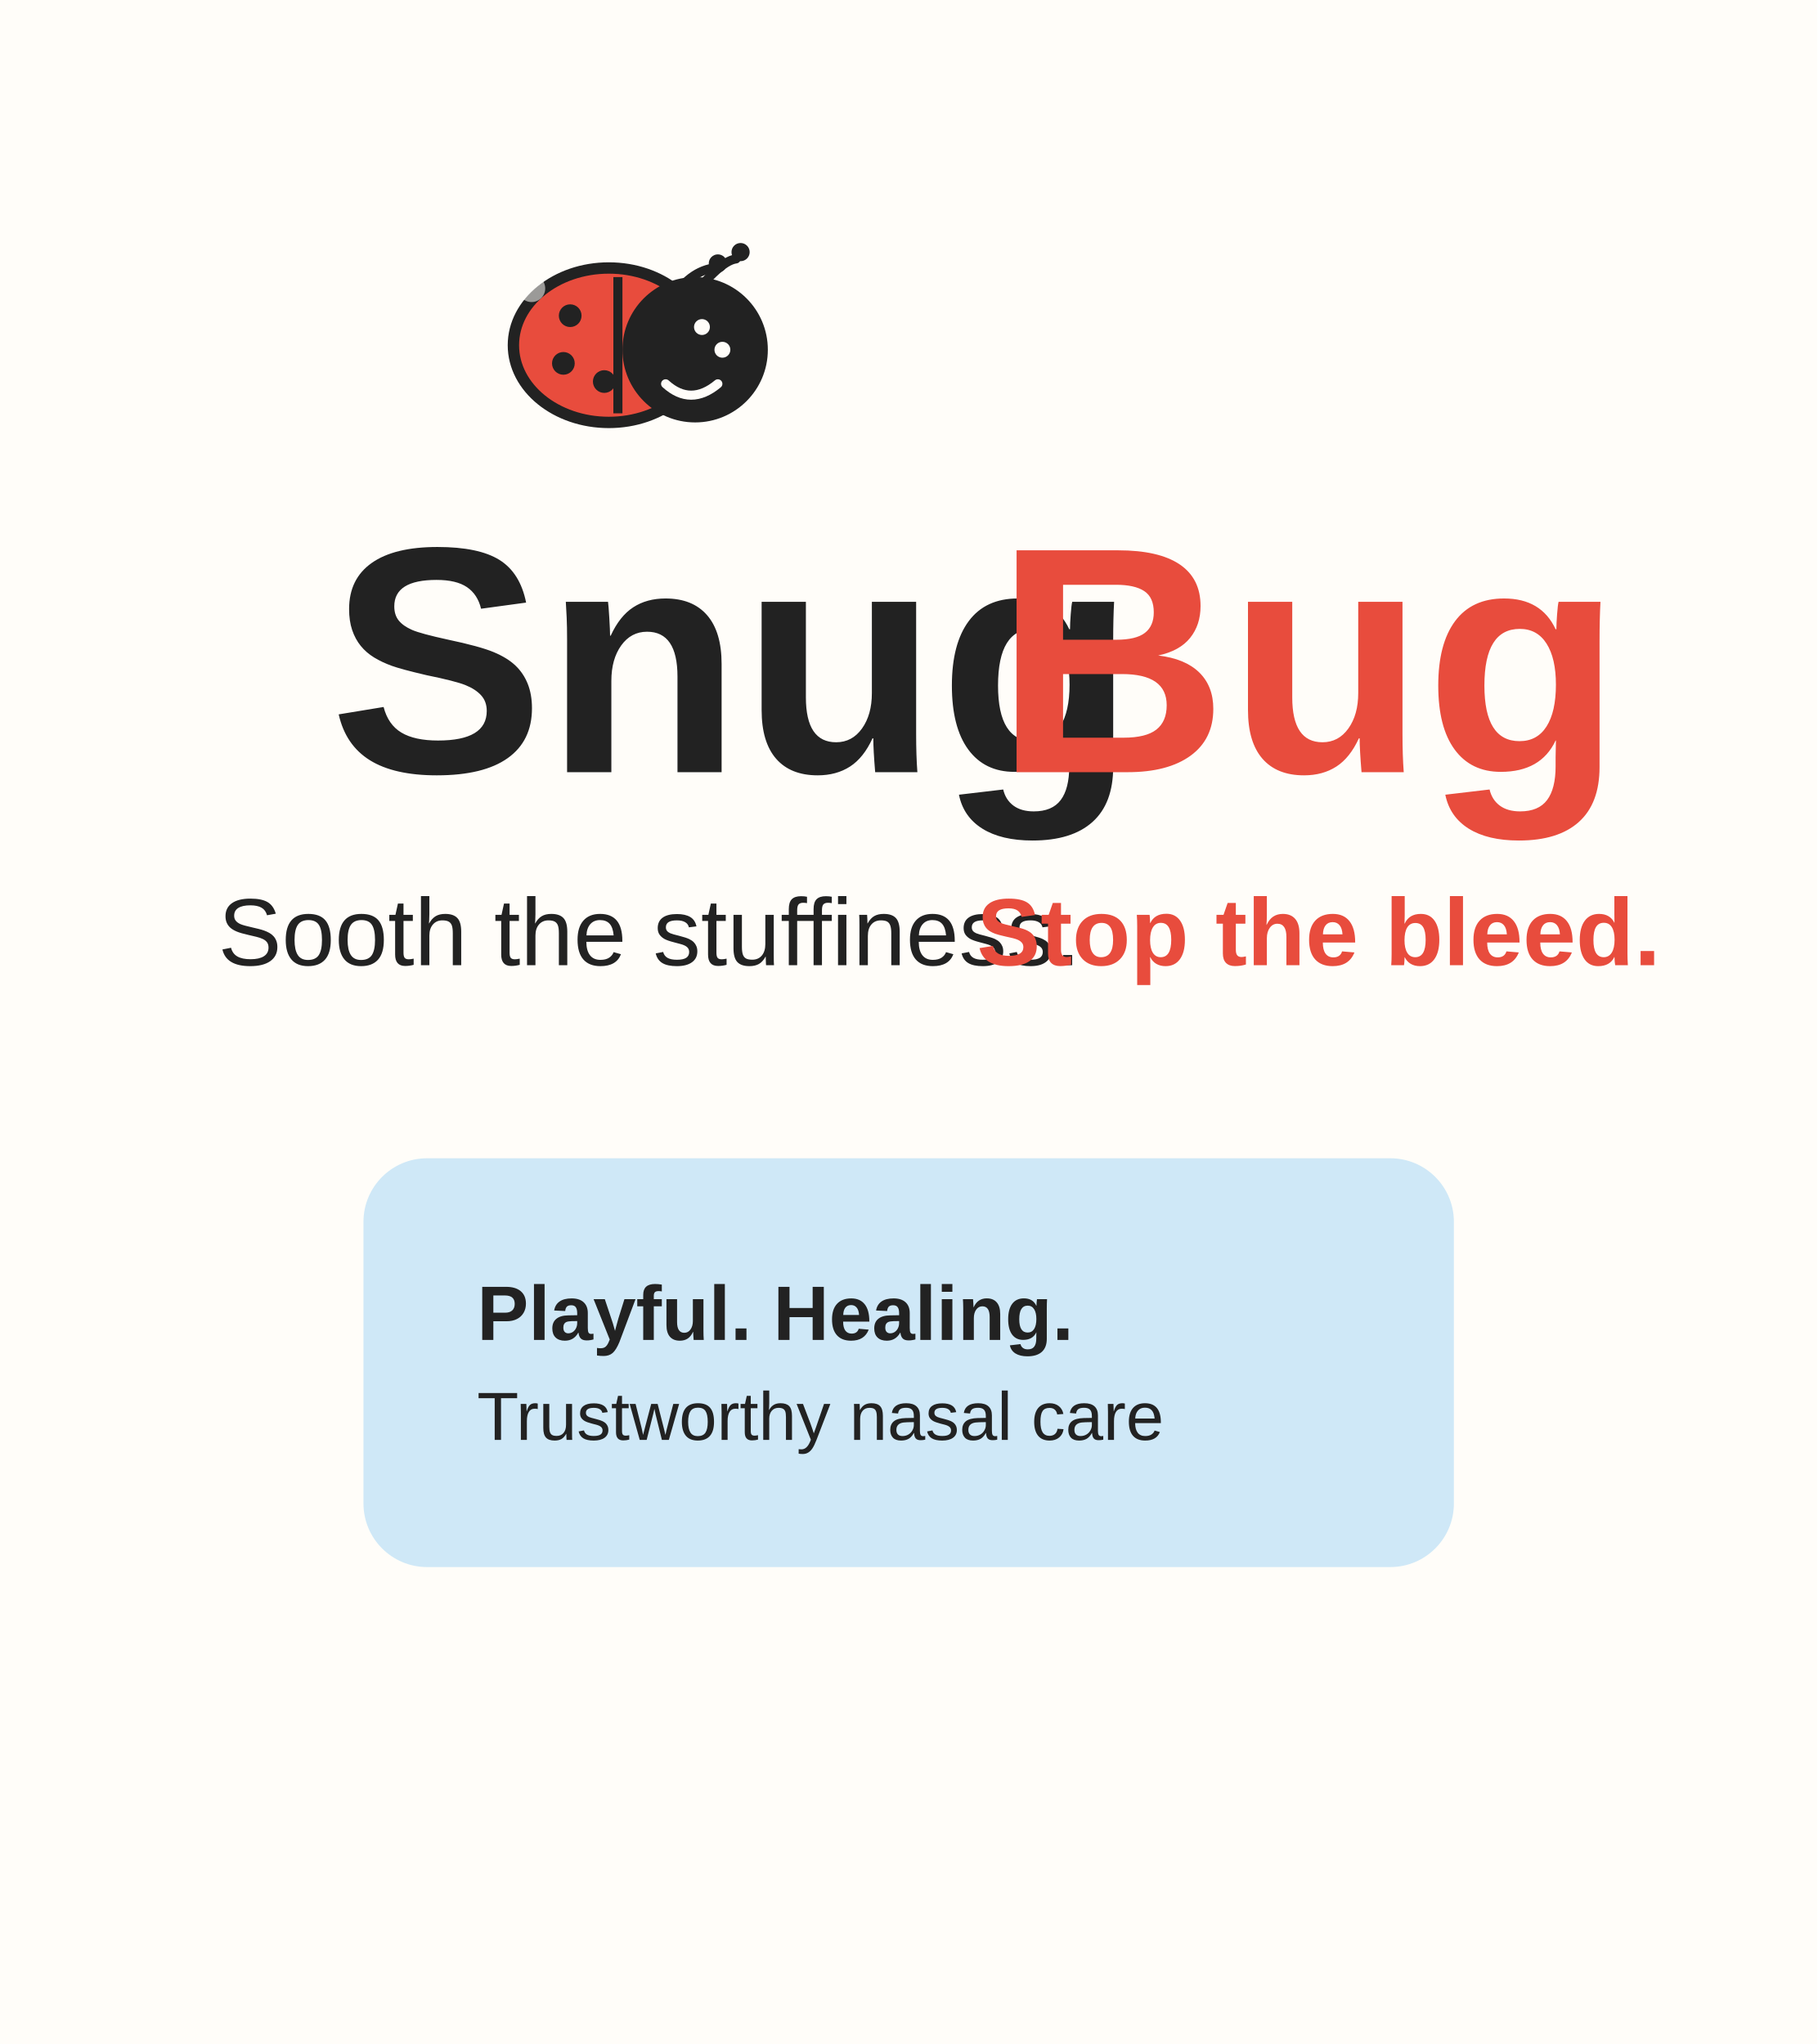
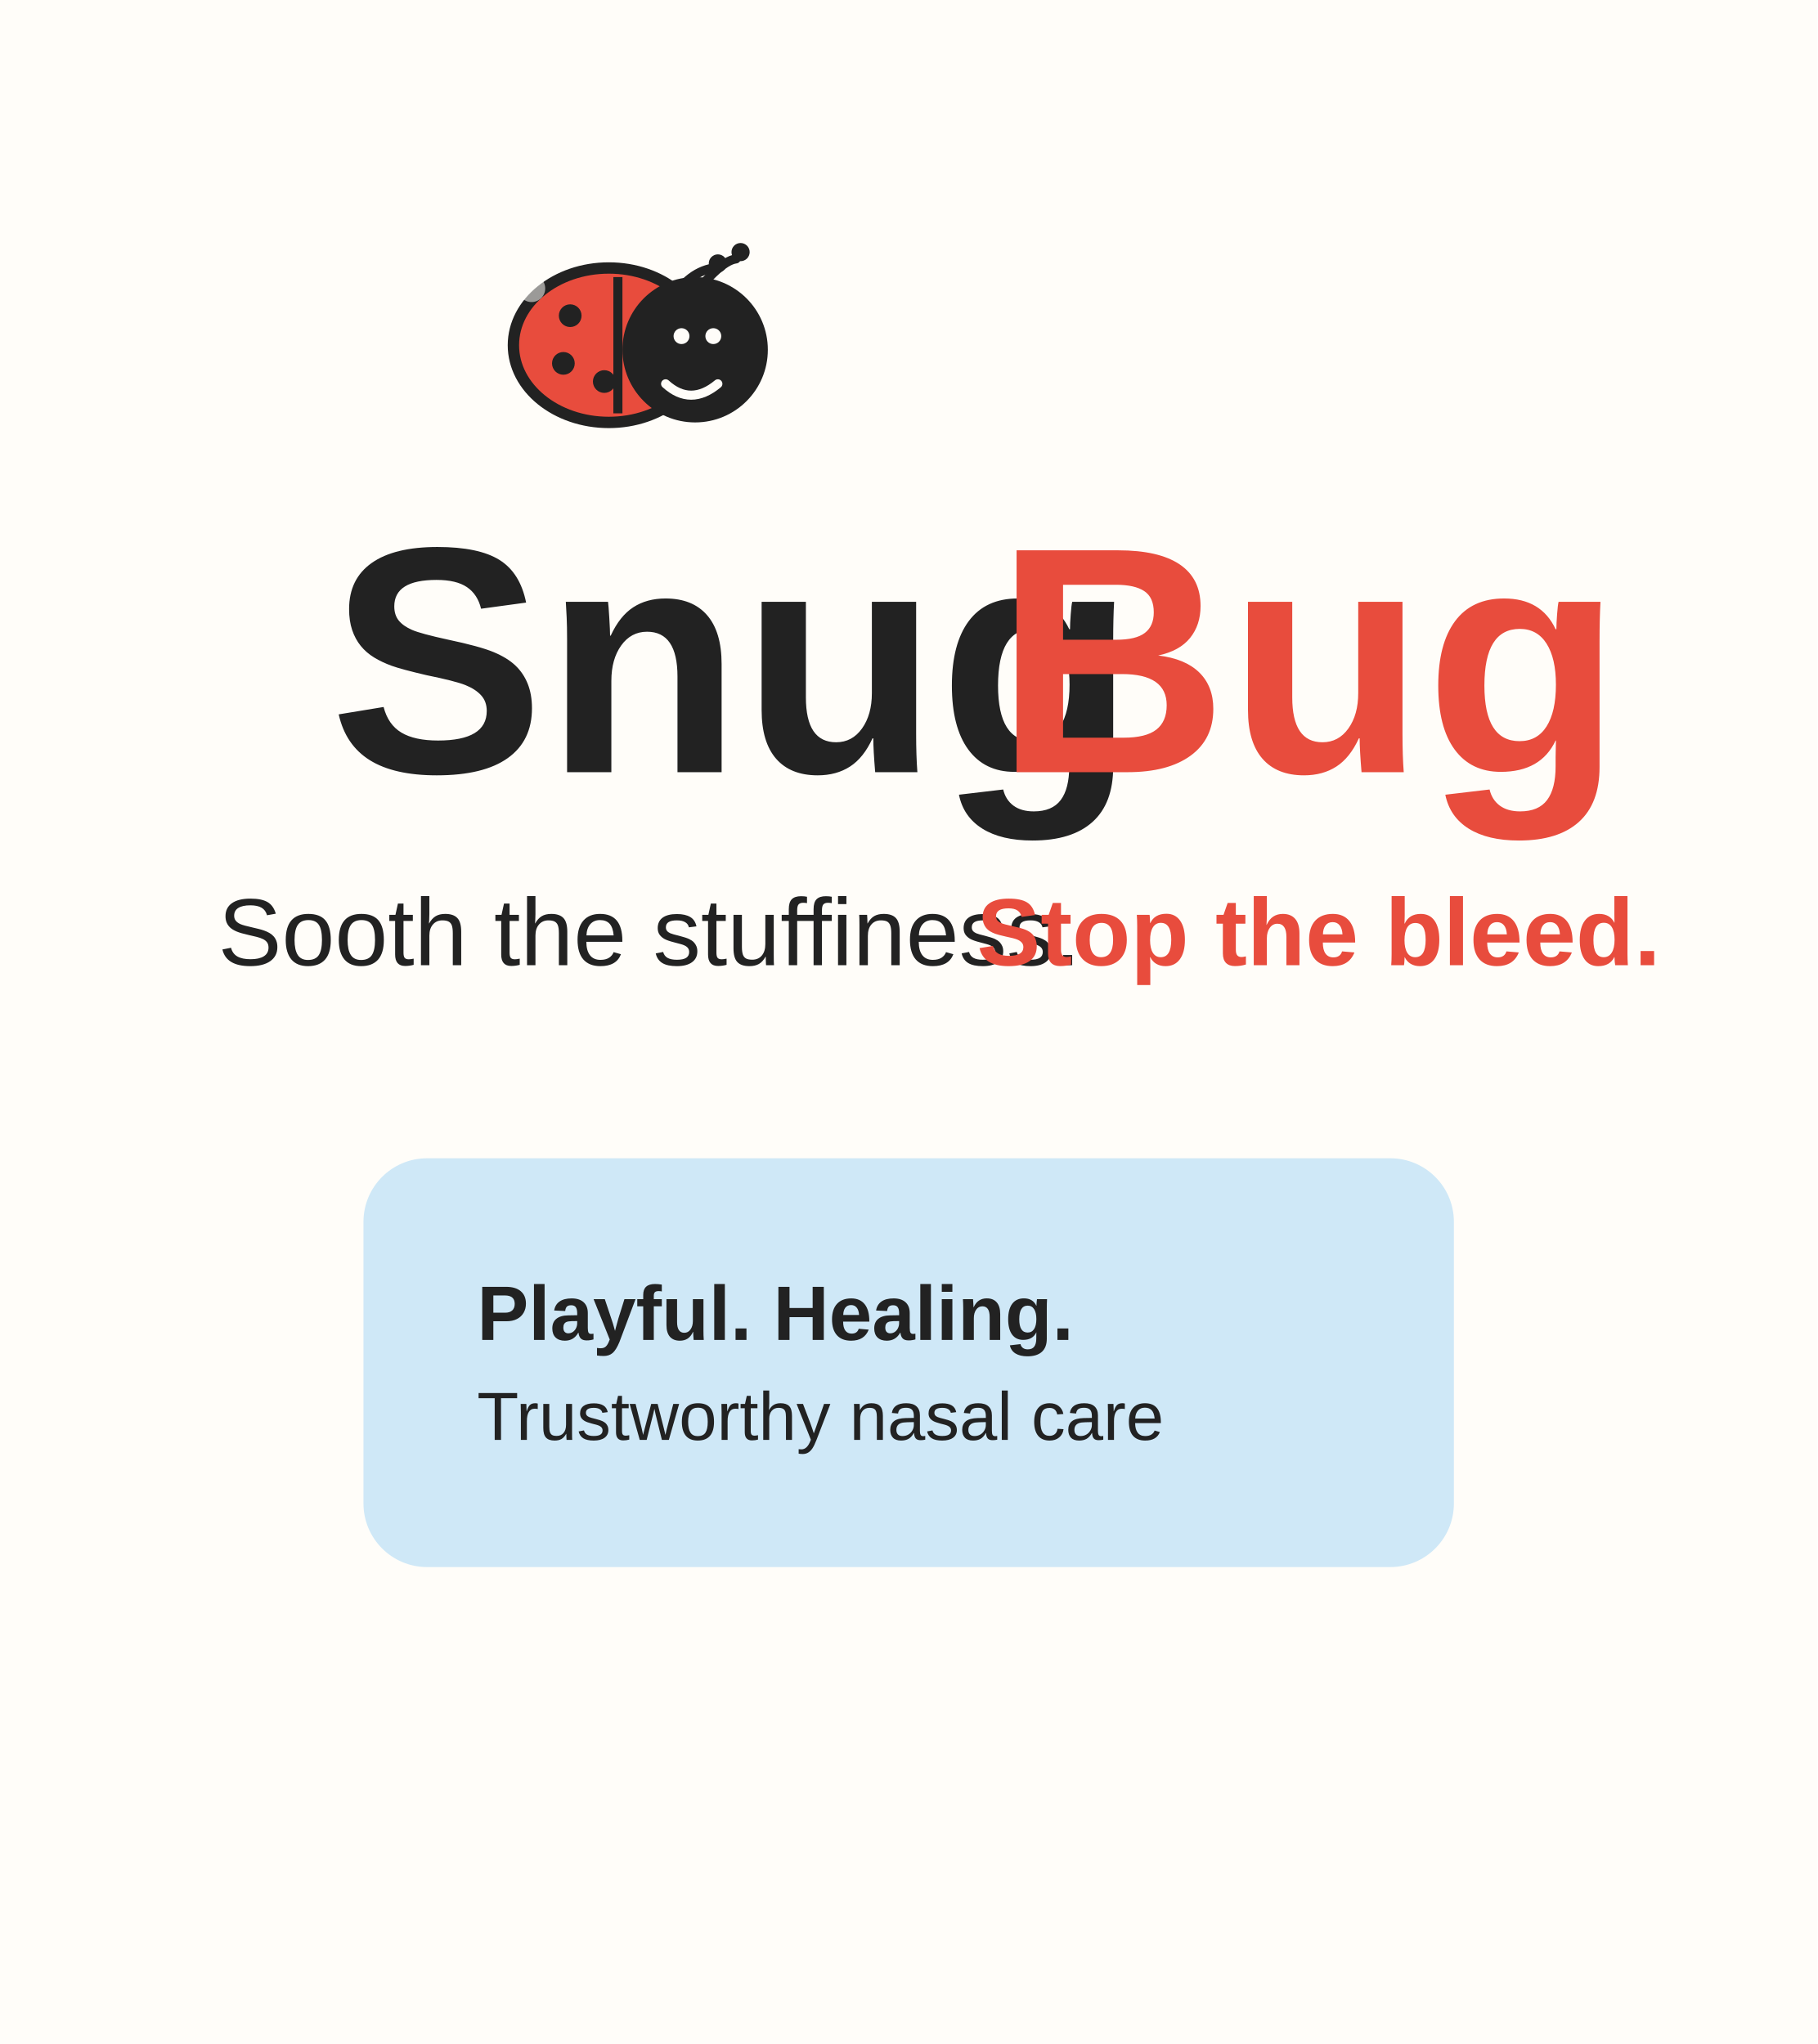
<svg xmlns="http://www.w3.org/2000/svg" width="800" height="900" viewBox="0 0 800 900" role="img" aria-label="SnugBug brand graphic">
  <rect width="800" height="900" fill="#FFFDF9" />
  <g transform="translate(190,80)">
    <g id="ladybug">
      <ellipse cx="78" cy="72" rx="42" ry="34" fill="#E84C3D" stroke="#222222" stroke-width="5" />
      <ellipse cx="116" cy="74" rx="30" ry="30" fill="#222222" stroke="#222222" stroke-width="4" />
      <line x1="82" y1="42" x2="82" y2="102" stroke="#222222" stroke-width="4" />
      <circle cx="61" cy="59" r="5" fill="#222222" />
      <circle cx="58" cy="80" r="5" fill="#222222" />
      <circle cx="76" cy="88" r="5" fill="#222222" />
      <circle cx="95" cy="58" r="5" fill="#222222" />
      <circle cx="94" cy="89" r="5" fill="#222222" />
      <path d="M104 55 q8 -15 20 -17" fill="none" stroke="#222222" stroke-width="4" stroke-linecap="round" />
      <path d="M110 57 q16 -22 24 -23" fill="none" stroke="#222222" stroke-width="4" stroke-linecap="round" />
      <circle cx="126" cy="36" r="4" fill="#222222" />
      <circle cx="136" cy="31" r="4" fill="#222222" />
-       <circle cx="119" cy="64" r="3.5" fill="#FFFDF9" />
-       <circle cx="128" cy="74" r="3.5" fill="#FFFDF9" />
+       <circle cx="110" cy="68" r="3.5" fill="#FFFDF9" />
+       <circle cx="124" cy="68" r="3.5" fill="#FFFDF9" />
      <path d="M103 89 q11 10 23 0" fill="none" stroke="#FFFDF9" stroke-width="4" stroke-linecap="round" />
      <circle cx="44" cy="47" r="6" fill="#FFFDF9" opacity="0.55" />
    </g>
  </g>
  <text x="145" y="340" font-size="142" font-family="Trebuchet MS, Verdana, Arial, sans-serif" font-weight="700" fill="#222222">Snug</text>
  <text x="438" y="340" font-size="142" font-family="Trebuchet MS, Verdana, Arial, sans-serif" font-weight="700" fill="#E84C3D">Bug</text>
  <text x="96" y="425" font-size="42" font-family="Trebuchet MS, Verdana, Arial, sans-serif" fill="#222222">Sooth the stuffiness.</text>
  <text x="430" y="425" font-size="42" font-family="Trebuchet MS, Verdana, Arial, sans-serif" font-weight="700" fill="#E84C3D">Stop the bleed.</text>
  <g transform="translate(160,510)">
    <rect x="0" y="0" width="480" height="180" rx="28" fill="#CFE8F7" />
    <text x="50" y="80" font-size="34" font-family="Trebuchet MS, Verdana, Arial, sans-serif" font-weight="700" fill="#222222">Playful. Healing.</text>
    <text x="50" y="124" font-size="30" font-family="Trebuchet MS, Verdana, Arial, sans-serif" fill="#222222">Trustworthy nasal care</text>
  </g>
</svg>
